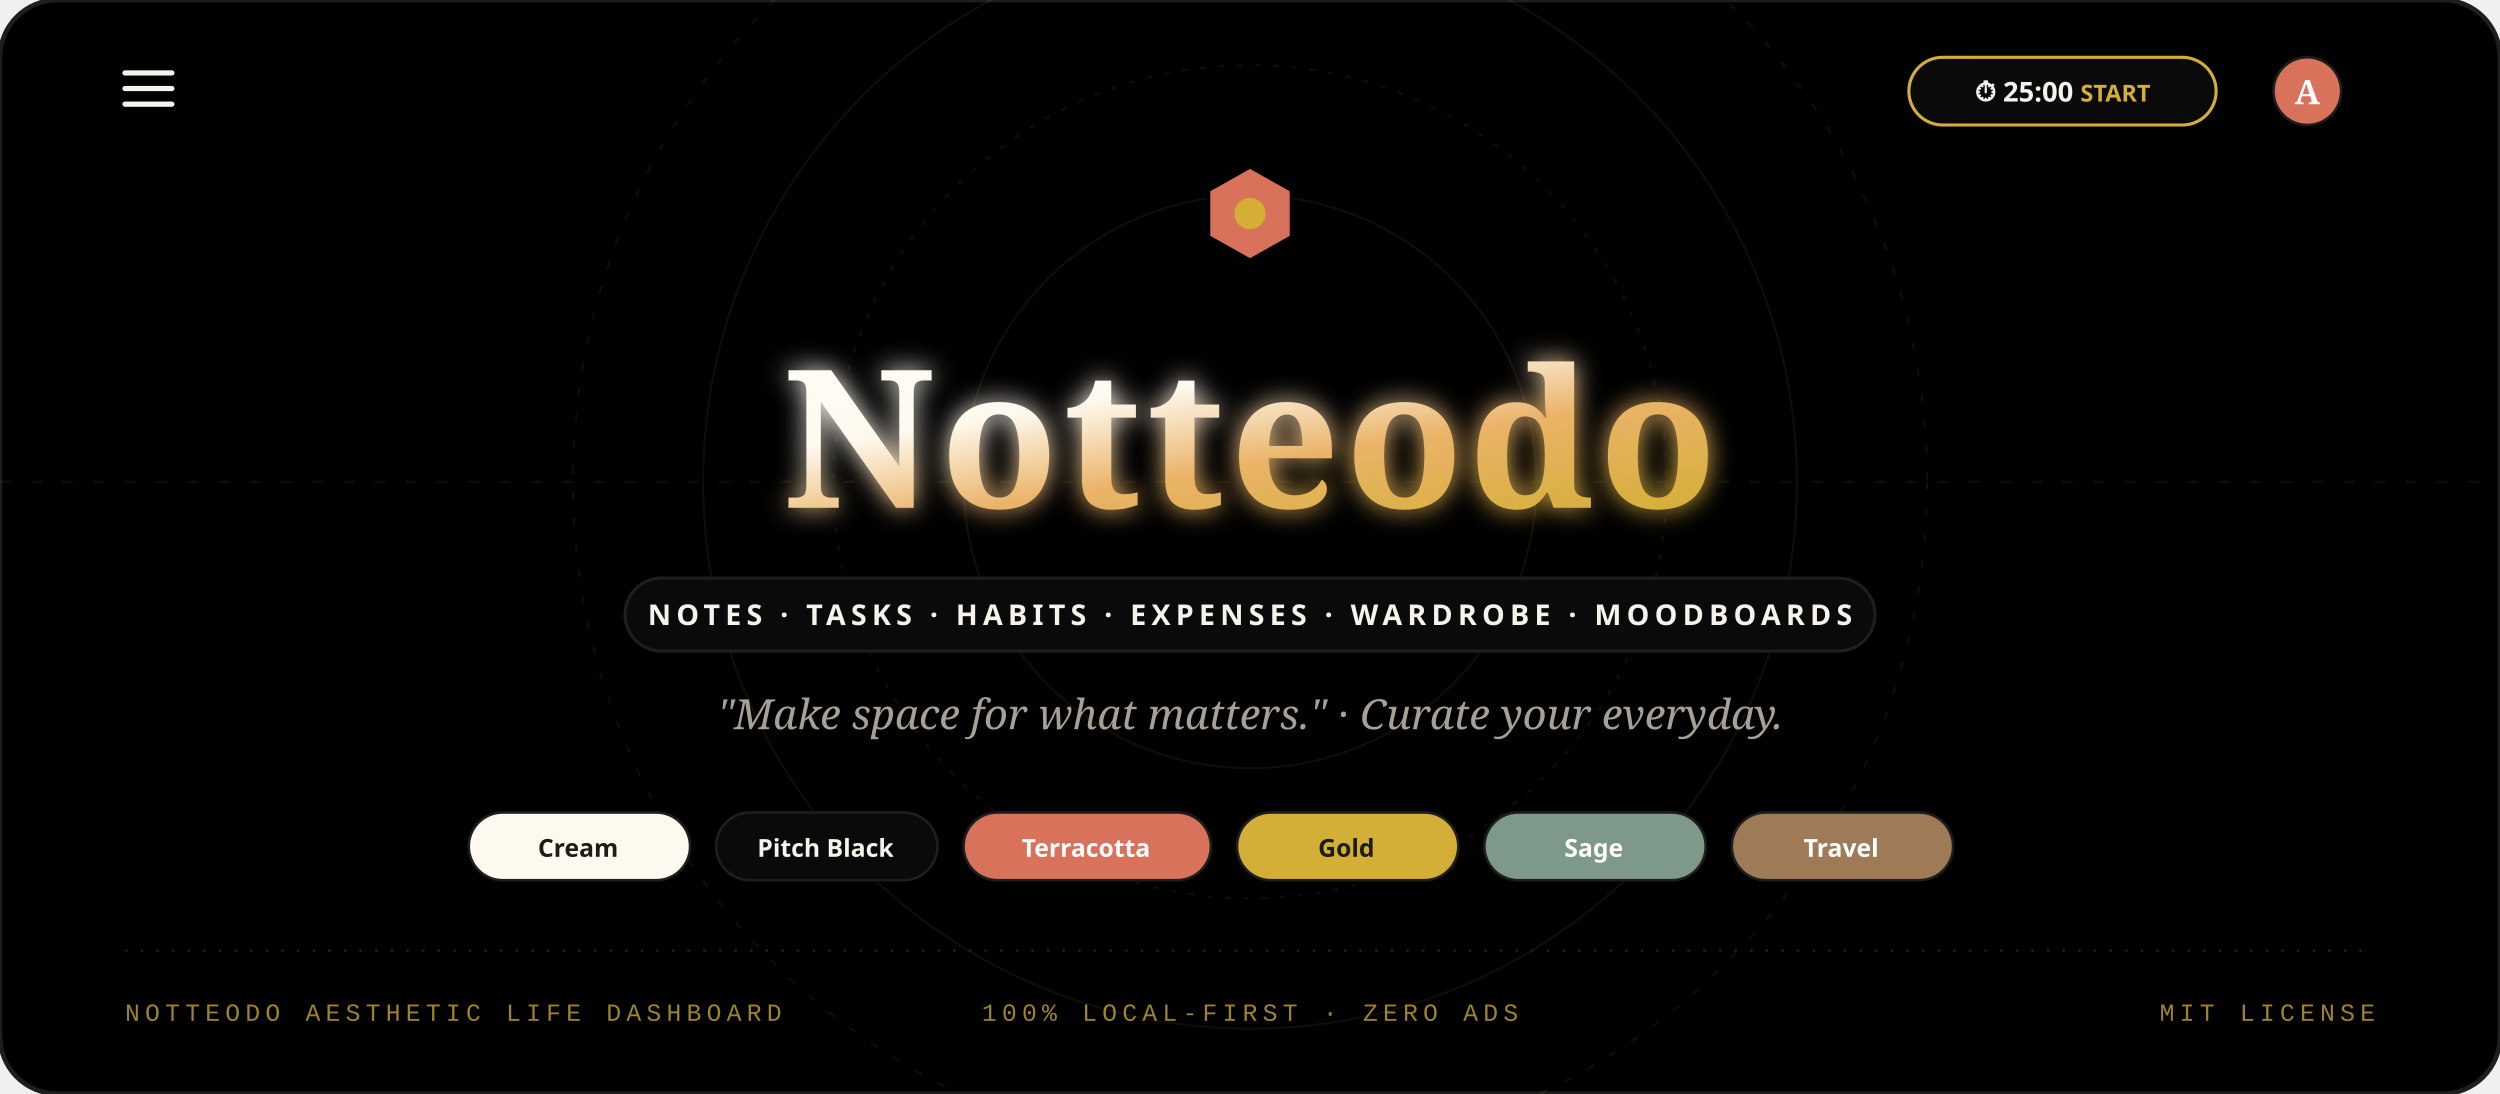
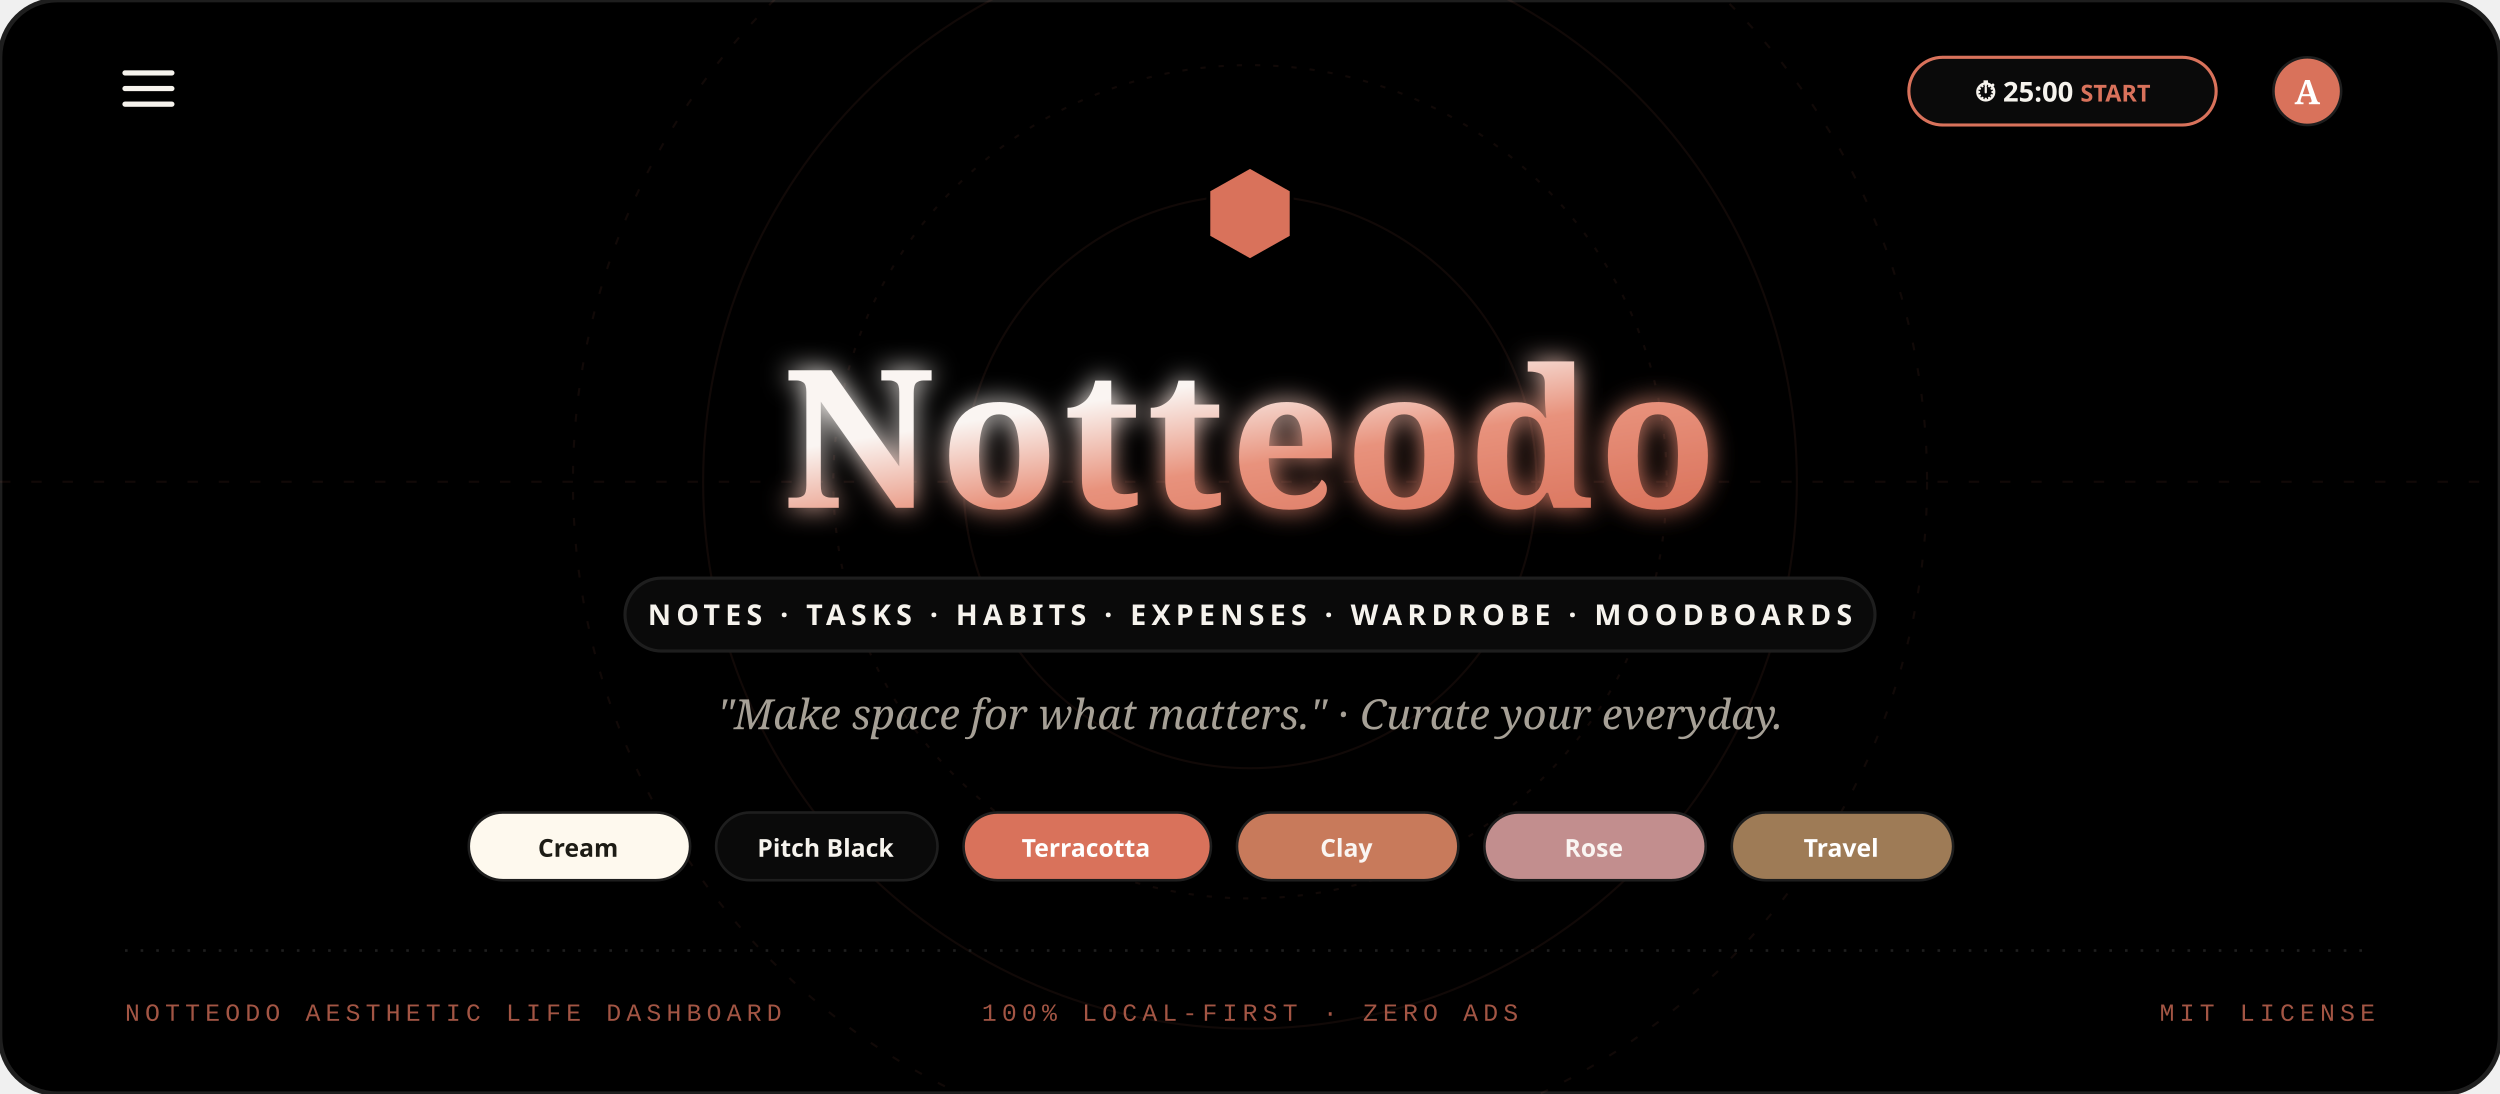
<svg xmlns="http://www.w3.org/2000/svg" viewBox="0 0 960 420" width="100%" height="100%">
  <defs>
    <linearGradient id="goldGilt" x1="0%" y1="0%" x2="100%" y2="100%">
-       <stop offset="0%" stop-color="#FFFDF7" />
-       <stop offset="30%" stop-color="#FEF9EE" />
-       <stop offset="60%" stop-color="#EAB368" />
-       <stop offset="100%" stop-color="#D4AF37" />
+       <stop offset="0%" stop-color="#FAF5F2" />
+       <stop offset="30%" stop-color="#FAF5F2" />
+       <stop offset="60%" stop-color="#E8927C" />
+       <stop offset="100%" stop-color="#D9725B" />
    </linearGradient>
    <linearGradient id="shimmerBeam" x1="0%" y1="0%" x2="100%" y2="0%">
      <stop offset="0%" stop-color="#ffffff" stop-opacity="0" />
      <stop offset="50%" stop-color="#ffffff" stop-opacity="0.9" />
      <stop offset="100%" stop-color="#ffffff" stop-opacity="0" />
    </linearGradient>
    <filter id="goldGlow" x="-20%" y="-20%" width="140%" height="140%">
      <feGaussianBlur stdDeviation="5" result="blur" />
      <feComposite in="SourceGraphic" in2="blur" operator="over" />
    </filter>
  </defs>
  <style>
    @keyframes beamMove {
      0% { transform: translateX(-400px) skewX(-25deg); opacity: 0; }
      15% { opacity: 0.85; }
      50%, 100% { transform: translateX(960px) skewX(-25deg); opacity: 0; }
    }
    @keyframes knotPulse {
      0%, 100% { transform: scale(1); filter: drop-shadow(0 0 4px #D9725B); }
-       50% { transform: scale(1.05); filter: drop-shadow(0 0 12px #D4AF37); }
+       50% { transform: scale(1.05); filter: drop-shadow(0 0 12px #D9725B); }
    }
    .shimmer-pass { animation: beamMove 5.5s cubic-bezier(0.4, 0, 0.2, 1) infinite; }
    .knot-logo { transform-origin: 480px 85px; animation: knotPulse 3.5s ease-in-out infinite; }
  </style>
  <rect width="960" height="420" rx="22" fill="#000000" stroke="#1E1E1E" stroke-width="1.8" />
-   <g opacity="0.08" stroke="#D4AF37" stroke-width="0.8" fill="none">
+   <g opacity="0.08" stroke="#D9725B" stroke-width="0.8" fill="none">
    <circle cx="480" cy="185" r="260" stroke-dasharray="3 7" />
    <circle cx="480" cy="185" r="210" />
    <circle cx="480" cy="185" r="160" stroke-dasharray="2 5" />
    <circle cx="480" cy="185" r="110" />
    <line x1="0" y1="185" x2="960" y2="185" stroke-dasharray="4 8" />
  </g>
  <g transform="translate(48, 28)">
    <g stroke="#F6F3ED" stroke-width="2" stroke-linecap="round">
      <line x1="0" y1="0" x2="18" y2="0" />
      <line x1="0" y1="6" x2="18" y2="6" />
      <line x1="0" y1="12" x2="18" y2="12" />
    </g>
    <g transform="translate(685, -6)">
-       <rect width="118" height="26" rx="13" fill="#0A0A0A" stroke="#D4AF37" stroke-width="1.2" />
+       <rect width="118" height="26" rx="13" fill="#0A0A0A" stroke="#D9725B" stroke-width="1.2" />
      <text x="59" y="17" text-anchor="middle" font-family="'DM Sans', sans-serif" font-size="10.5" font-weight="700" fill="#F6F3ED">
-         ⏱ 25:00 <tspan fill="#D4AF37" font-size="9">START</tspan>
+         ⏱ 25:00 <tspan fill="#D9725B" font-size="9">START</tspan>
      </text>
    </g>
    <g transform="translate(825, -6)">
      <circle cx="13" cy="13" r="13" fill="#D9725B" stroke="#1E1E1E" stroke-width="1" />
      <text x="13" y="18" text-anchor="middle" font-family="'Bodoni Moda', Georgia, serif" font-size="13" font-weight="700" fill="#FFFFFF">A</text>
    </g>
  </g>
  <g class="knot-logo" transform="translate(460, 60)">
    <polygon points="20,4 36,13 36,31 20,40 4,31 4,13" fill="#D9725B" stroke="#000000" stroke-width="1.5" />
-     <circle cx="20" cy="22" r="6" fill="#D4AF37" />
+     <circle cx="20" cy="22" r="6" fill="#D9725B" />
  </g>
  <g id="brandTitle" filter="url(#goldGlow)">
    <text x="480" y="195" text-anchor="middle" font-family="'Bodoni Moda', 'Playfair Display', Georgia, serif" font-size="74" font-weight="700" letter-spacing="2" fill="url(#goldGilt)">
      Notteodo
    </text>
  </g>
  <g mask="url(#shimmerMask)">
    <rect x="0" y="115" width="200" height="110" fill="url(#shimmerBeam)" class="shimmer-pass" />
  </g>
  <mask id="shimmerMask">
    <text x="480" y="195" text-anchor="middle" font-family="'Bodoni Moda', 'Playfair Display', Georgia, serif" font-size="74" font-weight="700" letter-spacing="2" fill="#ffffff">
      Notteodo
    </text>
  </mask>
  <g transform="translate(240, 222)">
    <rect width="480" height="28" rx="14" fill="#0A0A0A" stroke="#1E1E1E" stroke-width="1.2" />
    <text x="240" y="18" text-anchor="middle" font-family="'DM Sans', sans-serif" font-size="11" font-weight="700" fill="#F6F3ED" letter-spacing="2">
      NOTES · TASKS · HABITS · EXPENSES · WARDROBE · MOODBOARDS
    </text>
  </g>
  <text x="480" y="280" text-anchor="middle" font-family="'Bodoni Moda', Georgia, serif" font-style="italic" font-size="16" fill="#A6A096">
    "Make space for what matters." · Curate your everyday.
  </text>
  <g transform="translate(180, 312)">
    <rect x="0" y="0" width="85" height="26" rx="13" fill="#FEF9EE" stroke="#1E1E1E" stroke-width="1" />
    <text x="42" y="17" text-anchor="middle" font-family="'DM Sans', sans-serif" font-size="9.5" font-weight="700" fill="#1D1C15">Cream</text>
    <rect x="95" y="0" width="85" height="26" rx="13" fill="#0A0A0A" stroke="#1E1E1E" stroke-width="1" />
    <text x="137" y="17" text-anchor="middle" font-family="'DM Sans', sans-serif" font-size="9.5" font-weight="700" fill="#F6F3ED">Pitch Black</text>
    <rect x="190" y="0" width="95" height="26" rx="13" fill="#D9725B" stroke="#1E1E1E" stroke-width="1" />
    <text x="237" y="17" text-anchor="middle" font-family="'DM Sans', sans-serif" font-size="9.5" font-weight="700" fill="#FFFFFF">Terracotta</text>
-     <rect x="295" y="0" width="85" height="26" rx="13" fill="#D4AF37" stroke="#1E1E1E" stroke-width="1" />
-     <text x="337" y="17" text-anchor="middle" font-family="'DM Sans', sans-serif" font-size="9.5" font-weight="700" fill="#1D1C15">Gold</text>
-     <rect x="390" y="0" width="85" height="26" rx="13" fill="#7E998A" stroke="#1E1E1E" stroke-width="1" />
-     <text x="432" y="17" text-anchor="middle" font-family="'DM Sans', sans-serif" font-size="9.5" font-weight="700" fill="#FFFFFF">Sage</text>
+     <rect x="295" y="0" width="85" height="26" rx="13" fill="#C87A5B" stroke="#1E1E1E" stroke-width="1" />
+     <text x="337" y="17" text-anchor="middle" font-family="'DM Sans', sans-serif" font-size="9.5" font-weight="700" fill="#FAF5F2">Clay</text>
+     <rect x="390" y="0" width="85" height="26" rx="13" fill="#C28E8E" stroke="#1E1E1E" stroke-width="1" />
+     <text x="432" y="17" text-anchor="middle" font-family="'DM Sans', sans-serif" font-size="9.5" font-weight="700" fill="#FAF5F2">Rose</text>
    <rect x="485" y="0" width="85" height="26" rx="13" fill="#9E7B56" stroke="#1E1E1E" stroke-width="1" />
    <text x="527" y="17" text-anchor="middle" font-family="'DM Sans', sans-serif" font-size="9.5" font-weight="700" fill="#FFFFFF">Travel</text>
  </g>
  <line x1="48" y1="365" x2="912" y2="365" stroke="#1E1E1E" stroke-width="1" stroke-dasharray="1 5" />
-   <g font-family="'Courier New', monospace" font-size="9.5" fill="#D4AF37" opacity="0.75" letter-spacing="2">
+   <g font-family="'Courier New', monospace" font-size="9.5" fill="#D9725B" opacity="0.75" letter-spacing="2">
    <text x="48" y="392">NOTTEODO AESTHETIC LIFE DASHBOARD</text>
    <text x="480" y="392" text-anchor="middle">100% LOCAL-FIRST · ZERO ADS</text>
    <text x="912" y="392" text-anchor="end">MIT LICENSE</text>
  </g>
</svg>
